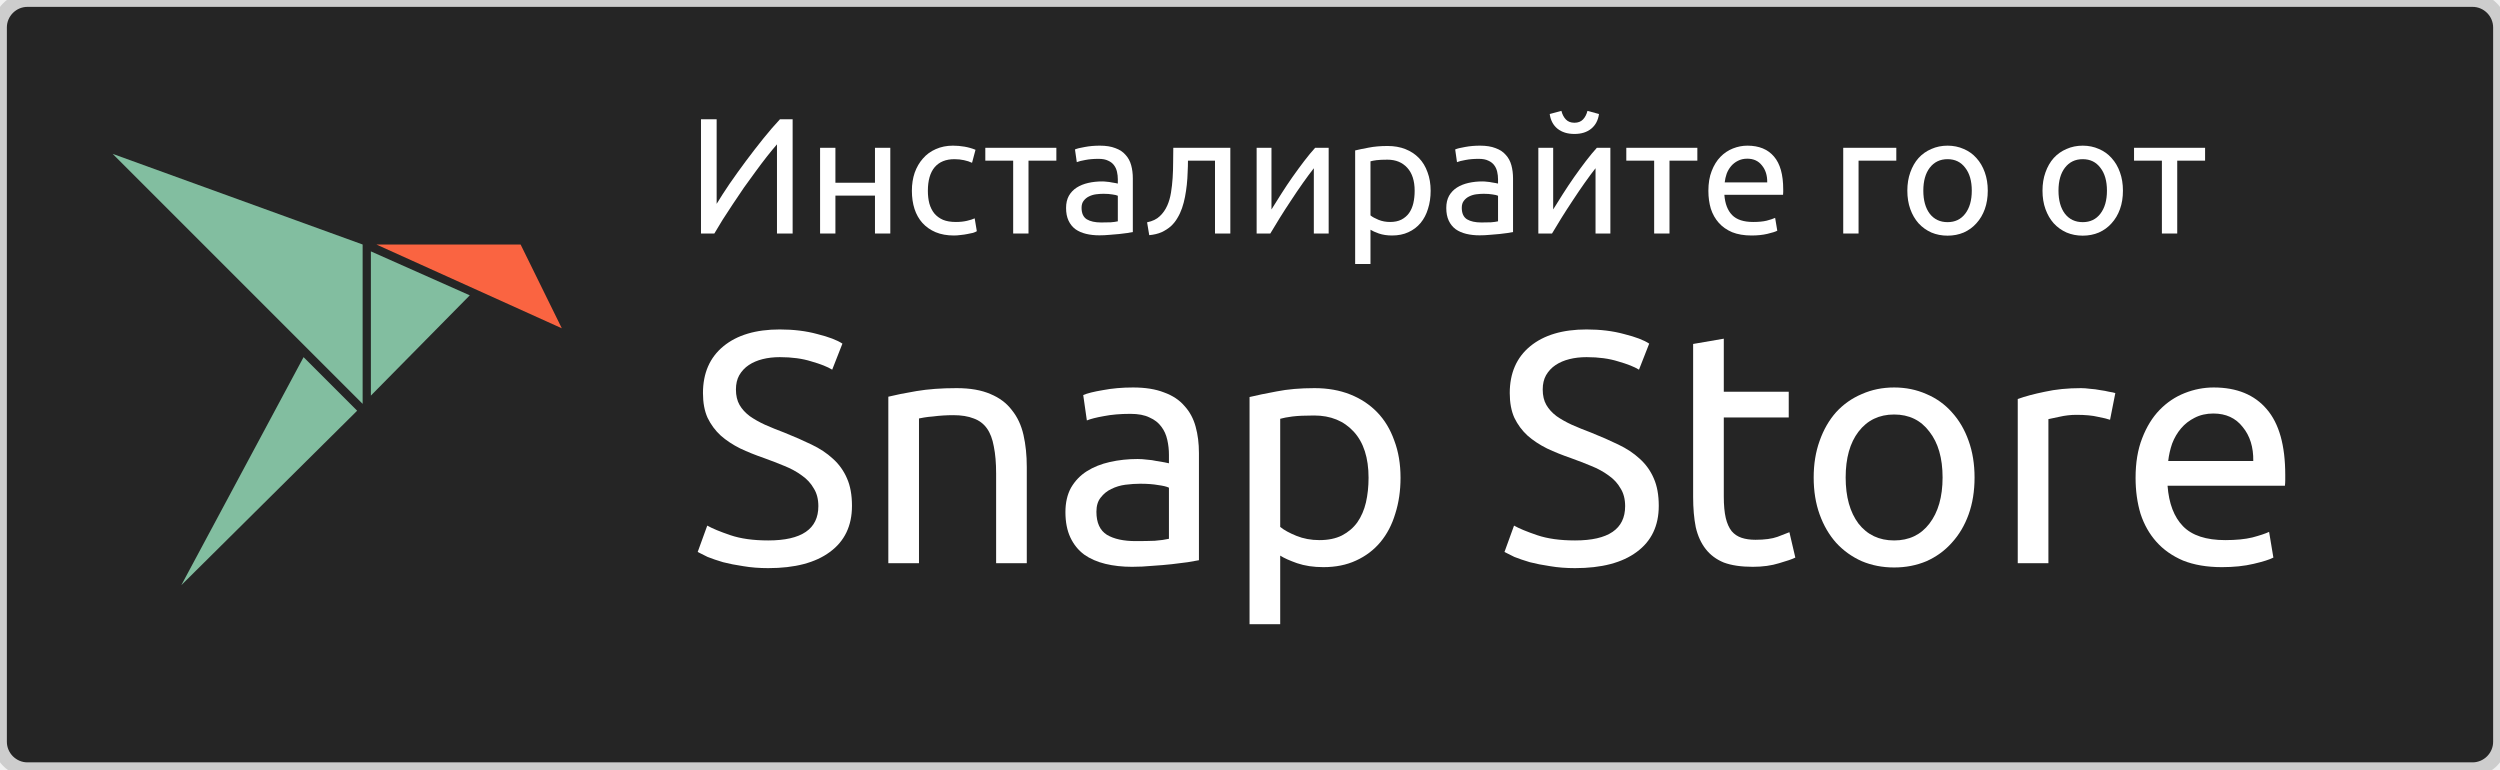
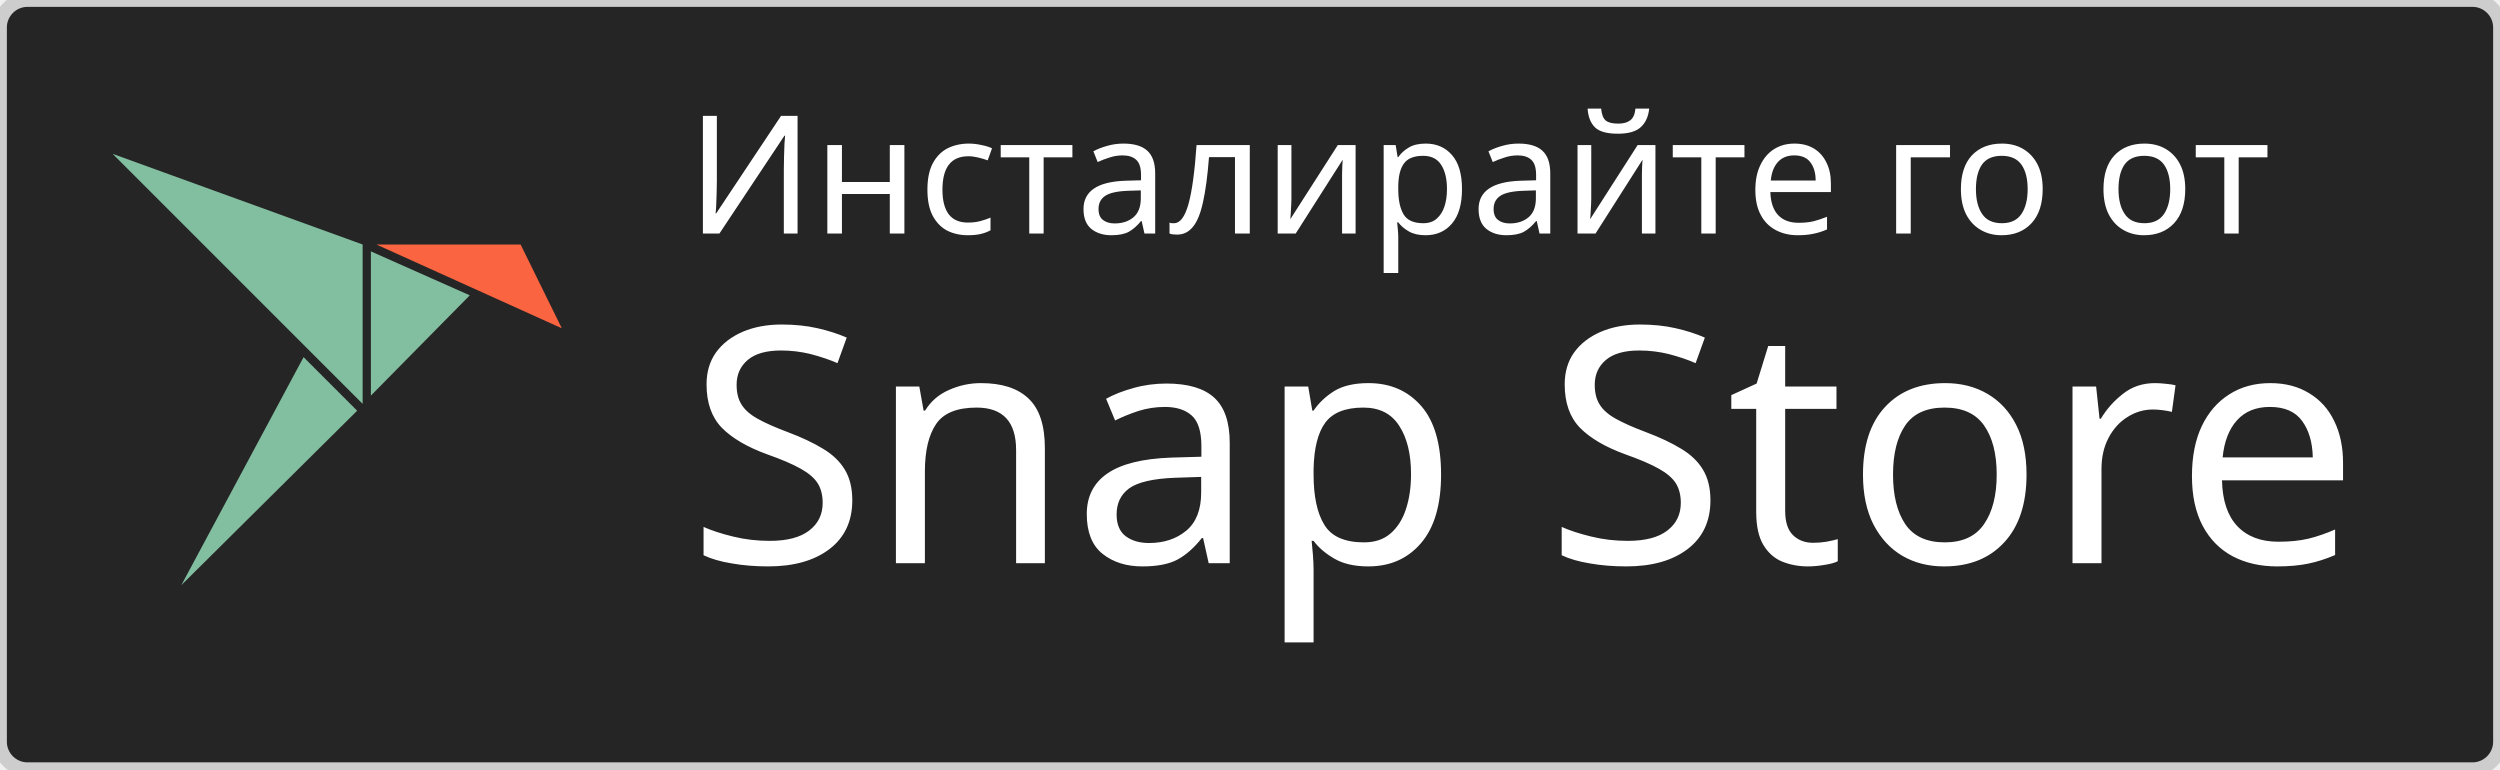
- <svg xmlns="http://www.w3.org/2000/svg" width="182" height="56" version="1.1" viewBox="0 0 182 56" xml:space="preserve">
-   <style type="text/css">.st3{fill:#fff}.st4{font-family:'Ubuntu'}</style>
-   <g id="Black-badge">
-     <path id="Rectangle-path" d="M2 0h178c1.1 0 2 .9 2 2v52c0 1.1-.9 2-2 2H2c-1.1 0-2-.9-2-2V2C0 .9.9 0 2 0z" clip-rule="evenodd" fill="#252525" fill-rule="evenodd" stroke="#cdcdcd" />
-     <g id="logo" transform="translate(8 11)">
-       <path id="body" d="M19 17.8V7.3l7.2 3.2-7.2 7.3zM5.2 31.6L14.1 15l3.9 3.9L5.2 31.6zM.2.2l18.2 6.6v11.6L.2.2z" fill="#82bea0" />
-       <path id="head" d="M29.9 6.8H19.4l13.5 6.1z" fill="#fa6441" />
-     </g>
-     <g class="st3 st4" transform="translate(50 17)" fill="#fff" aria-label="Инсталирайте го от">
-       <path d="m1.032 0v-8.316h1.14v6.156q0.384-0.636 0.936-1.452 0.564-0.816 1.188-1.656 0.636-0.852 1.272-1.644 0.648-0.804 1.212-1.404h0.924v8.316h-1.14v-6.492q-0.336 0.384-0.732 0.888t-0.816 1.08q-0.42 0.564-0.852 1.176-0.42 0.612-0.816 1.212-0.396 0.588-0.744 1.14-0.336 0.552-0.6 0.996z" />
-       <path d="m14.814 0h-1.116v-2.76h-2.88v2.76h-1.116v-6.24h1.116v2.544h2.88v-2.544h1.116z" />
-       <path d="m19.445 0.144q-0.756 0-1.332-0.24-0.564-0.24-0.96-0.672-0.384-0.432-0.576-1.02-0.192-0.6-0.192-1.32t0.204-1.32q0.216-0.6 0.6-1.032 0.384-0.444 0.936-0.684 0.564-0.252 1.248-0.252 0.42 0 0.84 0.072t0.804 0.228l-0.252 0.948q-0.252-0.12-0.588-0.192-0.324-0.072-0.696-0.072-0.936 0-1.44 0.588-0.492 0.588-0.492 1.716 0 0.504 0.108 0.924 0.12 0.42 0.36 0.72 0.252 0.3 0.636 0.468 0.384 0.156 0.936 0.156 0.444 0 0.804-0.084t0.564-0.18l0.156 0.936q-0.096 0.06-0.276 0.12-0.18 0.048-0.408 0.084-0.228 0.048-0.492 0.072-0.252 0.036-0.492 0.036z" />
-       <path d="m26.903-6.24v0.936h-2.028v5.304h-1.116v-5.304h-2.028v-0.936z" />
-       <path d="m30.166-0.804q0.396 0 0.696-0.012 0.312-0.024 0.516-0.072v-1.86q-0.12-0.06-0.396-0.096-0.264-0.048-0.648-0.048-0.252 0-0.54 0.036-0.276 0.036-0.516 0.156-0.228 0.108-0.384 0.312-0.156 0.192-0.156 0.516 0 0.6 0.384 0.84 0.384 0.228 1.044 0.228zm-0.096-5.592q0.672 0 1.128 0.18 0.468 0.168 0.744 0.492 0.288 0.312 0.408 0.756 0.12 0.432 0.12 0.96v3.9q-0.144 0.024-0.408 0.072-0.252 0.036-0.576 0.072t-0.708 0.06q-0.372 0.036-0.744 0.036-0.528 0-0.972-0.108t-0.768-0.336q-0.324-0.24-0.504-0.624t-0.18-0.924q0-0.516 0.204-0.888 0.216-0.372 0.576-0.6t0.84-0.336 1.008-0.108q0.168 0 0.348 0.024 0.18 0.012 0.336 0.048 0.168 0.024 0.288 0.048t0.168 0.036v-0.312q0-0.276-0.06-0.54-0.06-0.276-0.216-0.48-0.156-0.216-0.432-0.336-0.264-0.132-0.696-0.132-0.552 0-0.972 0.084-0.408 0.072-0.612 0.156l-0.132-0.924q0.216-0.096 0.72-0.18 0.504-0.096 1.092-0.096z" />
-       <path d="m36.484-5.304q0 0.396-0.024 0.852-0.012 0.444-0.06 0.9-0.048 0.444-0.132 0.888-0.084 0.432-0.216 0.816-0.132 0.384-0.336 0.72-0.192 0.336-0.48 0.6-0.288 0.252-0.672 0.432-0.384 0.168-0.9 0.216l-0.156-0.936q0.588-0.12 0.924-0.444 0.348-0.324 0.552-0.792 0.18-0.408 0.264-0.924t0.12-1.068q0.036-0.564 0.036-1.128 0.012-0.564 0.012-1.068h4.152v6.24h-1.116v-5.304z" />
-       <path d="m46.727-6.24v6.24h-1.08v-4.752q-0.36 0.456-0.792 1.068-0.432 0.612-0.864 1.272-0.432 0.648-0.828 1.284-0.396 0.636-0.684 1.128h-0.996v-6.24h1.08v4.488q0.312-0.516 0.708-1.128 0.396-0.624 0.816-1.224 0.432-0.612 0.852-1.164 0.432-0.564 0.804-0.972z" />
-       <path d="m52.987-3.108q0-1.092-0.54-1.68t-1.44-0.588q-0.504 0-0.792 0.036-0.276 0.036-0.444 0.084v3.936q0.204 0.168 0.588 0.324 0.384 0.156 0.84 0.156 0.48 0 0.816-0.168 0.348-0.18 0.564-0.48 0.216-0.312 0.312-0.72 0.096-0.42 0.096-0.9zm1.164 0q0 0.708-0.192 1.308-0.18 0.6-0.54 1.032-0.36 0.432-0.888 0.672-0.516 0.24-1.188 0.24-0.54 0-0.96-0.144-0.408-0.144-0.612-0.276v2.496h-1.116v-8.268q0.396-0.096 0.984-0.204 0.6-0.12 1.38-0.12 0.72 0 1.296 0.228t0.984 0.648 0.624 1.032q0.228 0.6 0.228 1.356z" />
-       <path d="m57.845-0.804q0.396 0 0.696-0.012 0.312-0.024 0.516-0.072v-1.86q-0.12-0.06-0.396-0.096-0.264-0.048-0.648-0.048-0.252 0-0.54 0.036-0.276 0.036-0.516 0.156-0.228 0.108-0.384 0.312-0.156 0.192-0.156 0.516 0 0.6 0.384 0.84 0.384 0.228 1.044 0.228zm-0.096-5.592q0.672 0 1.128 0.18 0.468 0.168 0.744 0.492 0.288 0.312 0.408 0.756 0.12 0.432 0.12 0.96v3.9q-0.144 0.024-0.408 0.072-0.252 0.036-0.576 0.072t-0.708 0.06q-0.372 0.036-0.744 0.036-0.528 0-0.972-0.108-0.444-0.108-0.768-0.336-0.324-0.24-0.504-0.624t-0.18-0.924q0-0.516 0.204-0.888 0.216-0.372 0.576-0.6t0.84-0.336q0.48-0.108 1.008-0.108 0.168 0 0.348 0.024 0.18 0.012 0.336 0.048 0.168 0.024 0.288 0.048 0.12 0.024 0.168 0.036v-0.312q0-0.276-0.06-0.54-0.06-0.276-0.216-0.48-0.156-0.216-0.432-0.336-0.264-0.132-0.696-0.132-0.552 0-0.972 0.084-0.408 0.072-0.612 0.156l-0.132-0.924q0.216-0.096 0.72-0.18 0.504-0.096 1.092-0.096z" />
-       <path d="m67.235-6.24v6.24h-1.08v-4.752q-0.36 0.456-0.792 1.068t-0.864 1.272q-0.432 0.648-0.828 1.284t-0.684 1.128h-0.996v-6.24h1.08v4.488q0.312-0.516 0.708-1.128 0.396-0.624 0.816-1.224 0.432-0.612 0.852-1.164 0.432-0.564 0.804-0.972zm-2.616-1.008q-0.756 0-1.236-0.384-0.468-0.384-0.564-1.068l0.852-0.228q0.096 0.384 0.324 0.624t0.624 0.24 0.624-0.24 0.324-0.624l0.84 0.228q-0.096 0.684-0.564 1.068t-1.224 0.384z" />
-       <path d="m73.567-6.24v0.936h-2.028v5.304h-1.116v-5.304h-2.028v-0.936z" />
-       <path d="m74.37-3.108q0-0.828 0.24-1.44 0.24-0.624 0.636-1.032t0.912-0.612q0.516-0.204 1.056-0.204 1.26 0 1.932 0.792 0.672 0.78 0.672 2.388 0 0.072 0 0.192 0 0.108-0.012 0.204h-4.272q0.072 0.972 0.564 1.476 0.492 0.504 1.536 0.504 0.588 0 0.984-0.096 0.408-0.108 0.612-0.204l0.156 0.936q-0.204 0.108-0.72 0.228-0.504 0.12-1.152 0.12-0.816 0-1.416-0.24-0.588-0.252-0.972-0.684t-0.576-1.02q-0.18-0.6-0.18-1.308zm4.284-0.612q0.012-0.756-0.384-1.236-0.384-0.492-1.068-0.492-0.384 0-0.684 0.156-0.288 0.144-0.492 0.384t-0.324 0.552q-0.108 0.312-0.144 0.636z" />
-       <path d="m88.051-5.304h-2.748v5.304h-1.116v-6.24h3.864z" />
-       <path d="m94.71-3.12q0 0.744-0.216 1.344-0.216 0.6-0.612 1.032-0.384 0.432-0.924 0.672-0.54 0.228-1.176 0.228-0.636 0-1.176-0.228-0.54-0.24-0.936-0.672-0.384-0.432-0.6-1.032-0.216-0.6-0.216-1.344 0-0.732 0.216-1.332 0.216-0.612 0.6-1.044 0.396-0.432 0.936-0.66 0.54-0.24 1.176-0.24 0.636 0 1.176 0.24 0.54 0.228 0.924 0.66 0.396 0.432 0.612 1.044 0.216 0.6 0.216 1.332zm-1.164 0q0-1.056-0.48-1.668-0.468-0.624-1.284-0.624-0.816 0-1.296 0.624-0.468 0.612-0.468 1.668t0.468 1.68q0.48 0.612 1.296 0.612 0.816 0 1.284-0.612 0.48-0.624 0.48-1.68z" />
-       <path d="m104.55-3.12q0 0.744-0.216 1.344t-0.612 1.032q-0.384 0.432-0.924 0.672-0.54 0.228-1.176 0.228t-1.176-0.228q-0.54-0.24-0.936-0.672-0.384-0.432-0.6-1.032-0.216-0.6-0.216-1.344 0-0.732 0.216-1.332 0.216-0.612 0.6-1.044 0.396-0.432 0.936-0.66 0.54-0.24 1.176-0.24t1.176 0.24q0.54 0.228 0.924 0.66 0.396 0.432 0.612 1.044 0.216 0.6 0.216 1.332zm-1.164 0q0-1.056-0.48-1.668-0.468-0.624-1.284-0.624t-1.296 0.624q-0.468 0.612-0.468 1.668t0.468 1.68q0.48 0.612 1.296 0.612t1.284-0.612q0.48-0.624 0.48-1.68z" />
-       <path d="m110.53-6.24v0.936h-2.028v5.304h-1.116v-5.304h-2.028v-0.936z" />
-     </g>
-     <g class="st3 st4" transform="translate(50 41)" fill="#fff" aria-label="Snap Store">
-       <path d="m5.928-1.656q3.648 0 3.648-2.496 0-0.768-0.336-1.296-0.312-0.552-0.864-0.936-0.552-0.408-1.272-0.696-0.696-0.288-1.488-0.576-0.912-0.312-1.728-0.696-0.816-0.408-1.416-0.936-0.6-0.552-0.96-1.296-0.336-0.744-0.336-1.8 0-2.184 1.488-3.408t4.104-1.224q1.512 0 2.736 0.336 1.248 0.312 1.824 0.696l-0.744 1.896q-0.504-0.312-1.512-0.6-0.984-0.312-2.304-0.312-0.672 0-1.248 0.144t-1.008 0.432-0.696 0.744q-0.24 0.432-0.24 1.032 0 0.672 0.264 1.128t0.744 0.816q0.48 0.336 1.104 0.624 0.648 0.288 1.416 0.576 1.08 0.432 1.968 0.864 0.912 0.432 1.56 1.032 0.672 0.6 1.032 1.44 0.36 0.816 0.36 1.992 0 2.184-1.608 3.36-1.584 1.176-4.488 1.176-0.984 0-1.824-0.144-0.816-0.12-1.464-0.288-0.648-0.192-1.128-0.384-0.456-0.216-0.72-0.36l0.696-1.92q0.552 0.312 1.68 0.696t2.76 0.384z" />
-       <path d="m14.67-12.12q0.768-0.192 2.04-0.408t2.928-0.216q1.488 0 2.472 0.432 0.984 0.408 1.56 1.176 0.6 0.744 0.84 1.8t0.24 2.328v7.008h-2.232v-6.528q0-1.152-0.168-1.968-0.144-0.816-0.504-1.32t-0.96-0.72q-0.6-0.24-1.488-0.24-0.36 0-0.744 0.024t-0.744 0.072q-0.336 0.024-0.624 0.072-0.264 0.048-0.384 0.072v10.536h-2.232z" />
-       <path d="m32.675-1.608q0.792 0 1.392-0.024 0.624-0.048 1.032-0.144v-3.72q-0.24-0.12-0.792-0.192-0.528-0.096-1.296-0.096-0.504 0-1.08 0.072-0.552 0.072-1.032 0.312-0.456 0.216-0.768 0.624-0.312 0.384-0.312 1.032 0 1.2 0.768 1.68 0.768 0.456 2.088 0.456zm-0.192-11.184q1.344 0 2.256 0.36 0.936 0.336 1.488 0.984 0.576 0.624 0.816 1.512 0.24 0.864 0.24 1.92v7.8q-0.288 0.048-0.816 0.144-0.504 0.072-1.152 0.144t-1.416 0.12q-0.744 0.072-1.488 0.072-1.056 0-1.944-0.216t-1.536-0.672q-0.648-0.48-1.008-1.248t-0.36-1.848q0-1.032 0.408-1.776 0.432-0.744 1.152-1.2t1.68-0.672 2.016-0.216q0.336 0 0.696 0.048 0.36 0.024 0.672 0.096 0.336 0.048 0.576 0.096t0.336 0.072v-0.624q0-0.552-0.12-1.08-0.12-0.552-0.432-0.96-0.312-0.432-0.864-0.672-0.528-0.264-1.392-0.264-1.104 0-1.944 0.168-0.816 0.144-1.224 0.312l-0.264-1.848q0.432-0.192 1.44-0.36 1.008-0.192 2.184-0.192z" />
-       <path d="m49.631-6.216q0-2.184-1.08-3.36t-2.88-1.176q-1.008 0-1.584 0.072-0.552 0.072-0.888 0.168v7.872q0.408 0.336 1.176 0.648t1.68 0.312q0.96 0 1.632-0.336 0.696-0.36 1.128-0.96 0.432-0.624 0.624-1.44 0.192-0.84 0.192-1.8zm2.328 0q0 1.416-0.384 2.616-0.36 1.2-1.08 2.064t-1.776 1.344q-1.032 0.48-2.376 0.48-1.08 0-1.92-0.288-0.816-0.288-1.224-0.552v4.992h-2.232v-16.536q0.792-0.192 1.968-0.408 1.2-0.24 2.76-0.24 1.44 0 2.592 0.456t1.968 1.296 1.248 2.064q0.456 1.2 0.456 2.712z" />
-       <path d="m64.662-1.656q3.648 0 3.648-2.496 0-0.768-0.336-1.296-0.312-0.552-0.864-0.936-0.552-0.408-1.272-0.696-0.696-0.288-1.488-0.576-0.912-0.312-1.728-0.696-0.816-0.408-1.416-0.936-0.6-0.552-0.96-1.296-0.336-0.744-0.336-1.8 0-2.184 1.488-3.408t4.104-1.224q1.512 0 2.736 0.336 1.248 0.312 1.824 0.696l-0.744 1.896q-0.504-0.312-1.512-0.6-0.984-0.312-2.304-0.312-0.672 0-1.248 0.144t-1.008 0.432-0.696 0.744q-0.24 0.432-0.24 1.032 0 0.672 0.264 1.128t0.744 0.816q0.48 0.336 1.104 0.624 0.648 0.288 1.416 0.576 1.08 0.432 1.968 0.864 0.912 0.432 1.56 1.032 0.672 0.6 1.032 1.44 0.36 0.816 0.36 1.992 0 2.184-1.608 3.36-1.584 1.176-4.488 1.176-0.984 0-1.824-0.144-0.816-0.12-1.464-0.288-0.648-0.192-1.128-0.384-0.456-0.216-0.72-0.36l0.696-1.92q0.552 0.312 1.68 0.696t2.76 0.384z" />
-       <path d="m75.492-12.48h4.728v1.872h-4.728v5.76q0 0.936 0.144 1.56 0.144 0.6 0.432 0.96 0.288 0.336 0.72 0.48t1.008 0.144q1.008 0 1.608-0.216 0.624-0.24 0.864-0.336l0.432 1.848q-0.336 0.168-1.176 0.408-0.84 0.264-1.92 0.264-1.272 0-2.112-0.312-0.816-0.336-1.32-0.984t-0.72-1.584q-0.192-0.96-0.192-2.208v-11.136l2.232-0.384z" />
-       <path d="m93.748-6.24q0 1.488-0.432 2.688t-1.224 2.064q-0.768 0.864-1.848 1.344-1.08 0.456-2.352 0.456t-2.352-0.456q-1.08-0.48-1.872-1.344-0.768-0.864-1.2-2.064t-0.432-2.688q0-1.464 0.432-2.664 0.432-1.224 1.2-2.088 0.792-0.864 1.872-1.32 1.08-0.48 2.352-0.48t2.352 0.48q1.08 0.456 1.848 1.32 0.792 0.864 1.224 2.088 0.432 1.2 0.432 2.664zm-2.328 0q0-2.112-0.96-3.336-0.936-1.248-2.568-1.248t-2.592 1.248q-0.936 1.224-0.936 3.336t0.936 3.36q0.96 1.224 2.592 1.224t2.568-1.224q0.96-1.248 0.96-3.36z" />
-       <path d="m101.5-12.744q0.288 0 0.648 0.048 0.384 0.024 0.744 0.096 0.36 0.048 0.648 0.12 0.312 0.048 0.456 0.096l-0.384 1.944q-0.264-0.096-0.888-0.216-0.6-0.144-1.56-0.144-0.624 0-1.248 0.144-0.6 0.12-0.792 0.168v10.488h-2.232v-11.952q0.792-0.288 1.968-0.528 1.176-0.264 2.64-0.264z" />
-       <path d="m105.47-6.216q0-1.656 0.48-2.88 0.48-1.248 1.272-2.064t1.824-1.224 2.112-0.408q2.52 0 3.864 1.584 1.344 1.56 1.344 4.776 0 0.144 0 0.384 0 0.216-0.024 0.408h-8.544q0.144 1.944 1.128 2.952t3.072 1.008q1.176 0 1.968-0.192 0.816-0.216 1.224-0.408l0.312 1.872q-0.408 0.216-1.44 0.456-1.008 0.24-2.304 0.24-1.632 0-2.832-0.48-1.176-0.504-1.944-1.368t-1.152-2.04q-0.36-1.2-0.36-2.616zm8.568-1.224q0.024-1.512-0.768-2.472-0.768-0.984-2.136-0.984-0.768 0-1.368 0.312-0.576 0.288-0.984 0.768t-0.648 1.104q-0.216 0.624-0.288 1.272z" />
+ <svg xmlns="http://www.w3.org/2000/svg" version="1.1" id="Layer_1" x="0px" y="0px" viewBox="0 0 182 56" style="enable-background:new 0 0 182 56;" xml:space="preserve">
+   <style type="text/css">
+         .st0 {
+             fill-rule: evenodd;
+             clip-rule: evenodd;
+             fill: #252525;
+             stroke: #CDCDCD;
+         }
+ 
+         .st1 {
+             fill: #82BEA0;
+         }
+ 
+         .st2 {
+             fill: #FA6441;
+         }
+ 
+         .st3 {
+             fill: #FFFFFF;
+         }
+ 
+         .st4 {
+             font-family: 'Ubuntu';
+         }
+ 
+         .st5 {
+             font-size: 12px;
+             font-weight: 500;
+         }
+ 
+         .st6 {
+             font-size: 24px;
+             font-weight: 500;
+         }
+     </style>
+   <g id="g17">
+     <g id="Black-badge">
+       <path id="Rectangle-path" class="st0" d="M2 0h178c1.1 0 2 .9 2 2v52c0 1.1-.9 2-2 2H2c-1.1 0-2-.9-2-2V2C0 .9.9 0 2 0z" />
+       <g id="logo" transform="translate(8 11)">
+         <path id="body" class="st1" d="M19 17.8V7.3l7.2 3.2-7.2 7.3zM5.2 31.6L14.1 15l3.9 3.9L5.2 31.6zM.2.2l18.2 6.6v11.6L.2.2z" />
+         <path id="head" class="st2" d="M29.9 6.8H19.4l13.5 6.1z" />
+       </g>
+       <text transform="translate(50 17)" class="st3 st4 st5" id="text12">Инсталирайте го от</text>
+       <text transform="translate(50 41)" class="st3 st4 st6" id="text14">Snap Store</text>
    </g>
  </g>
</svg>
